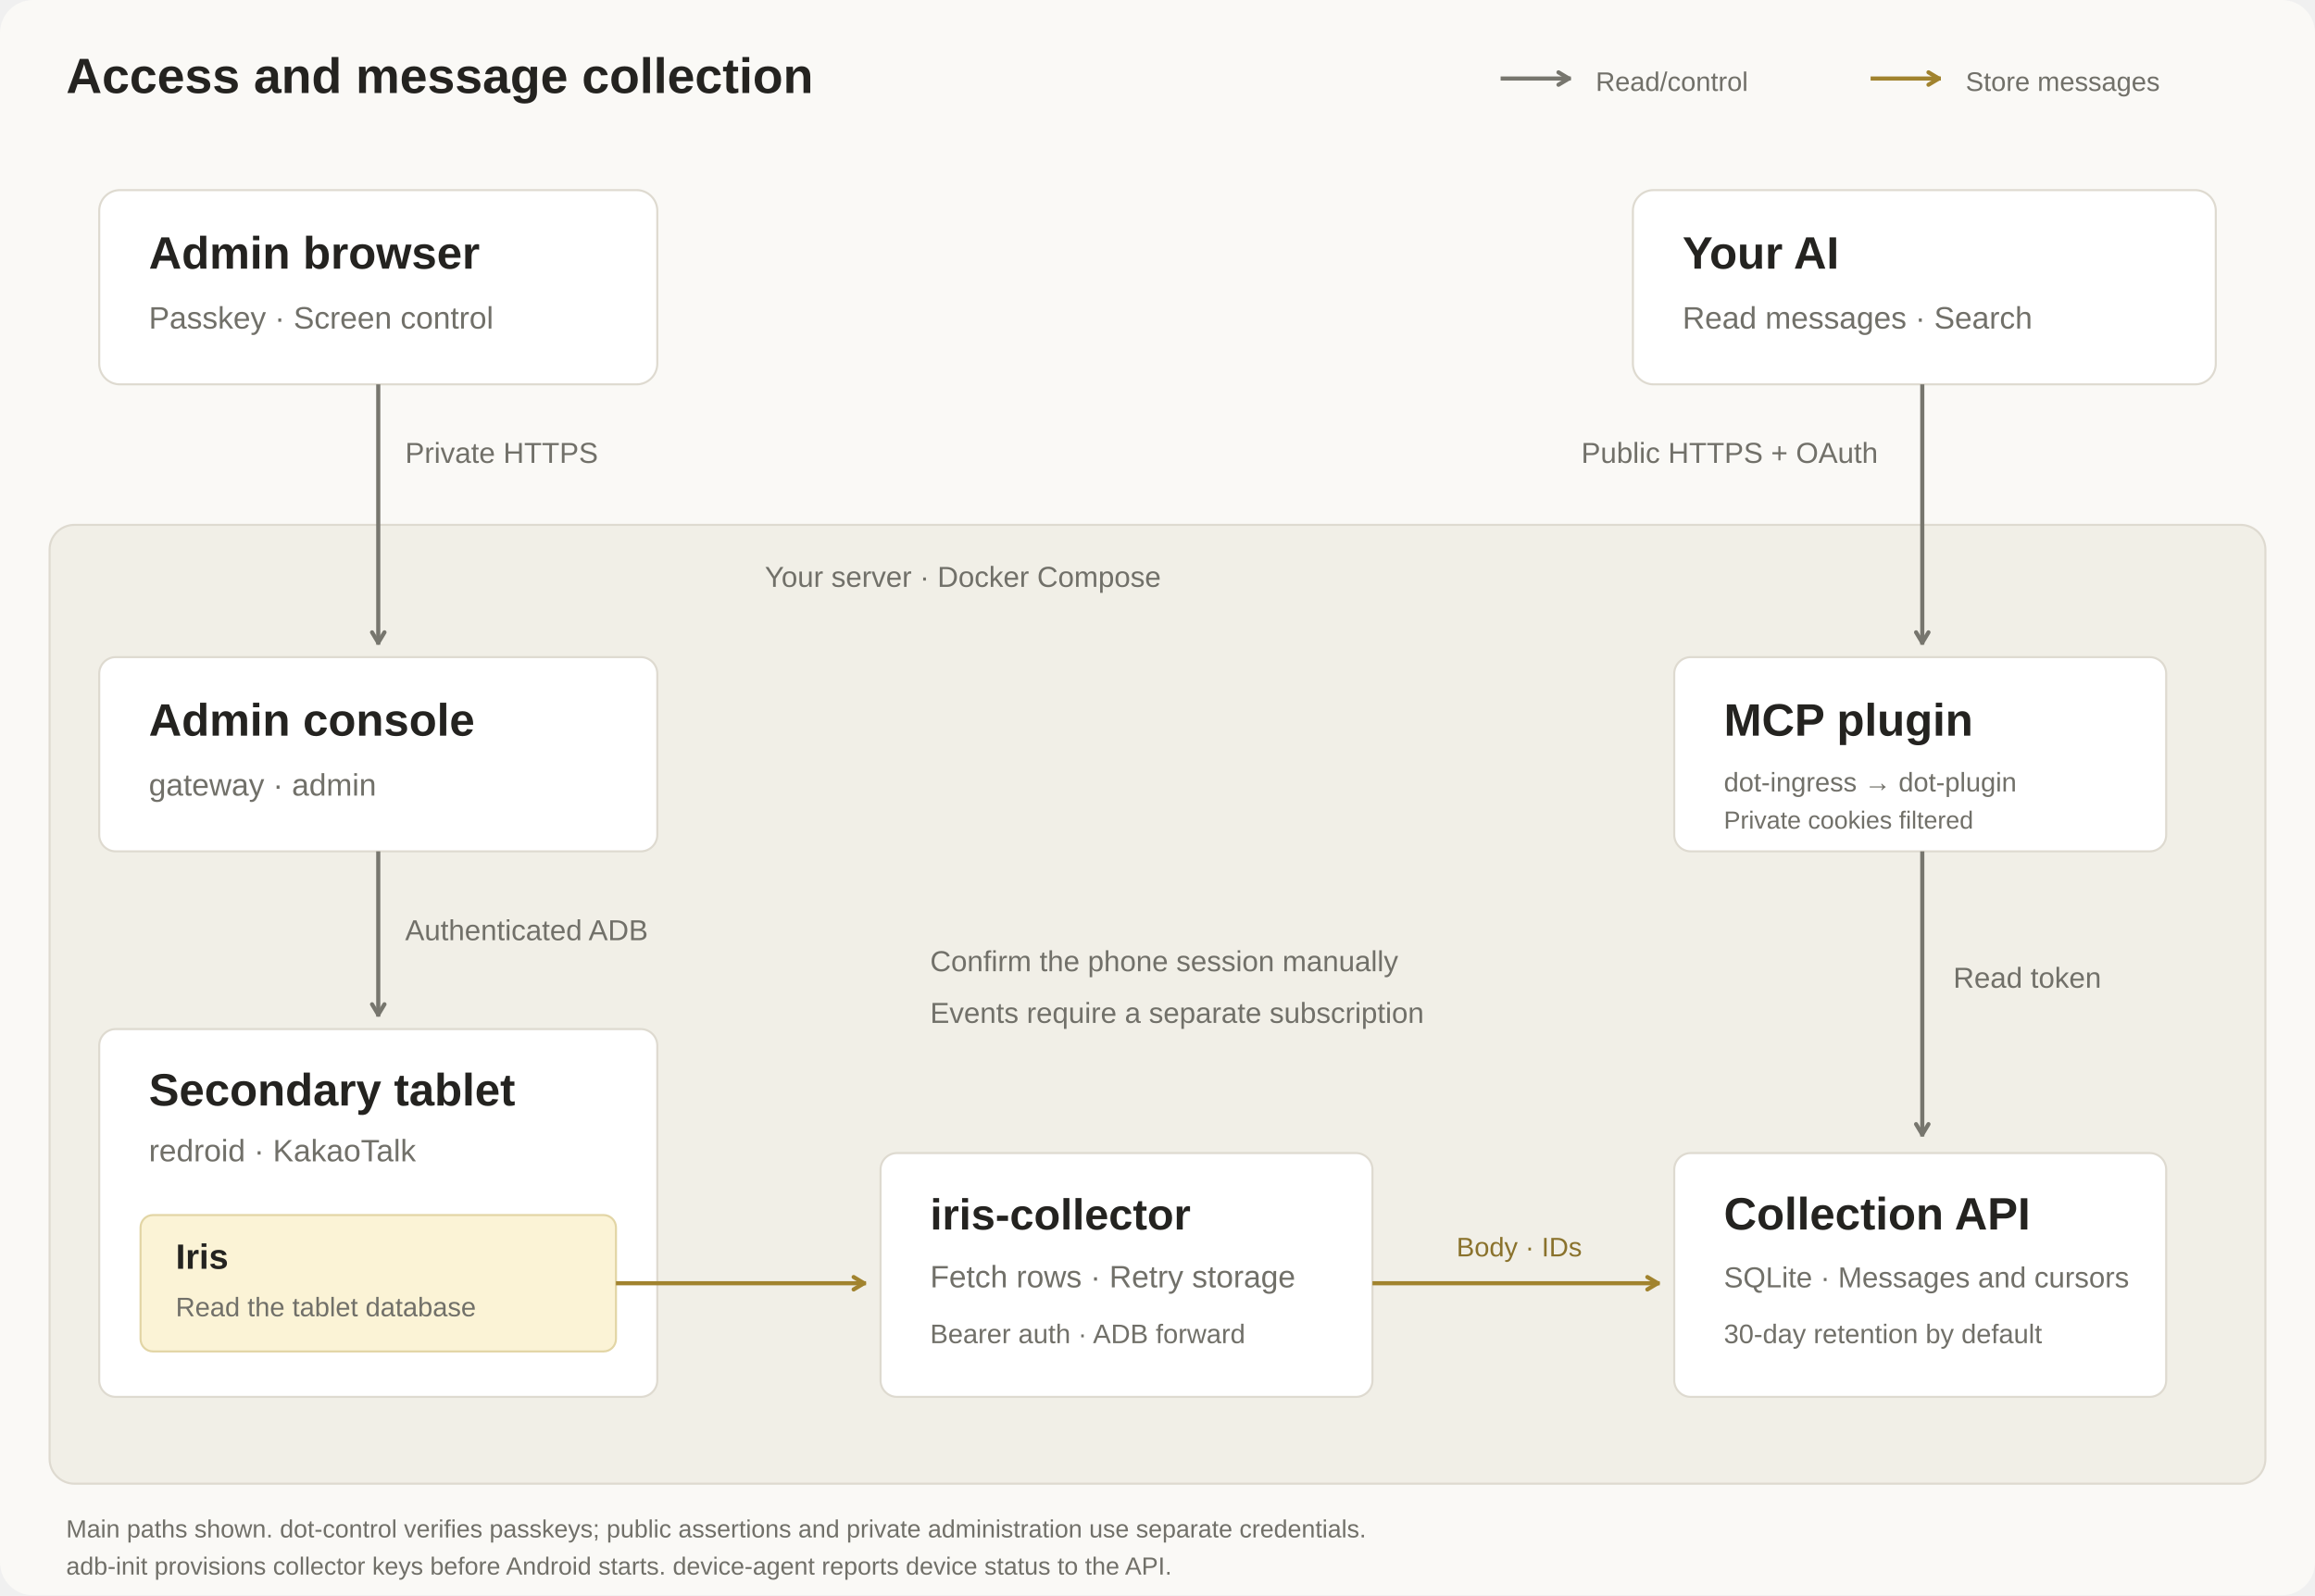
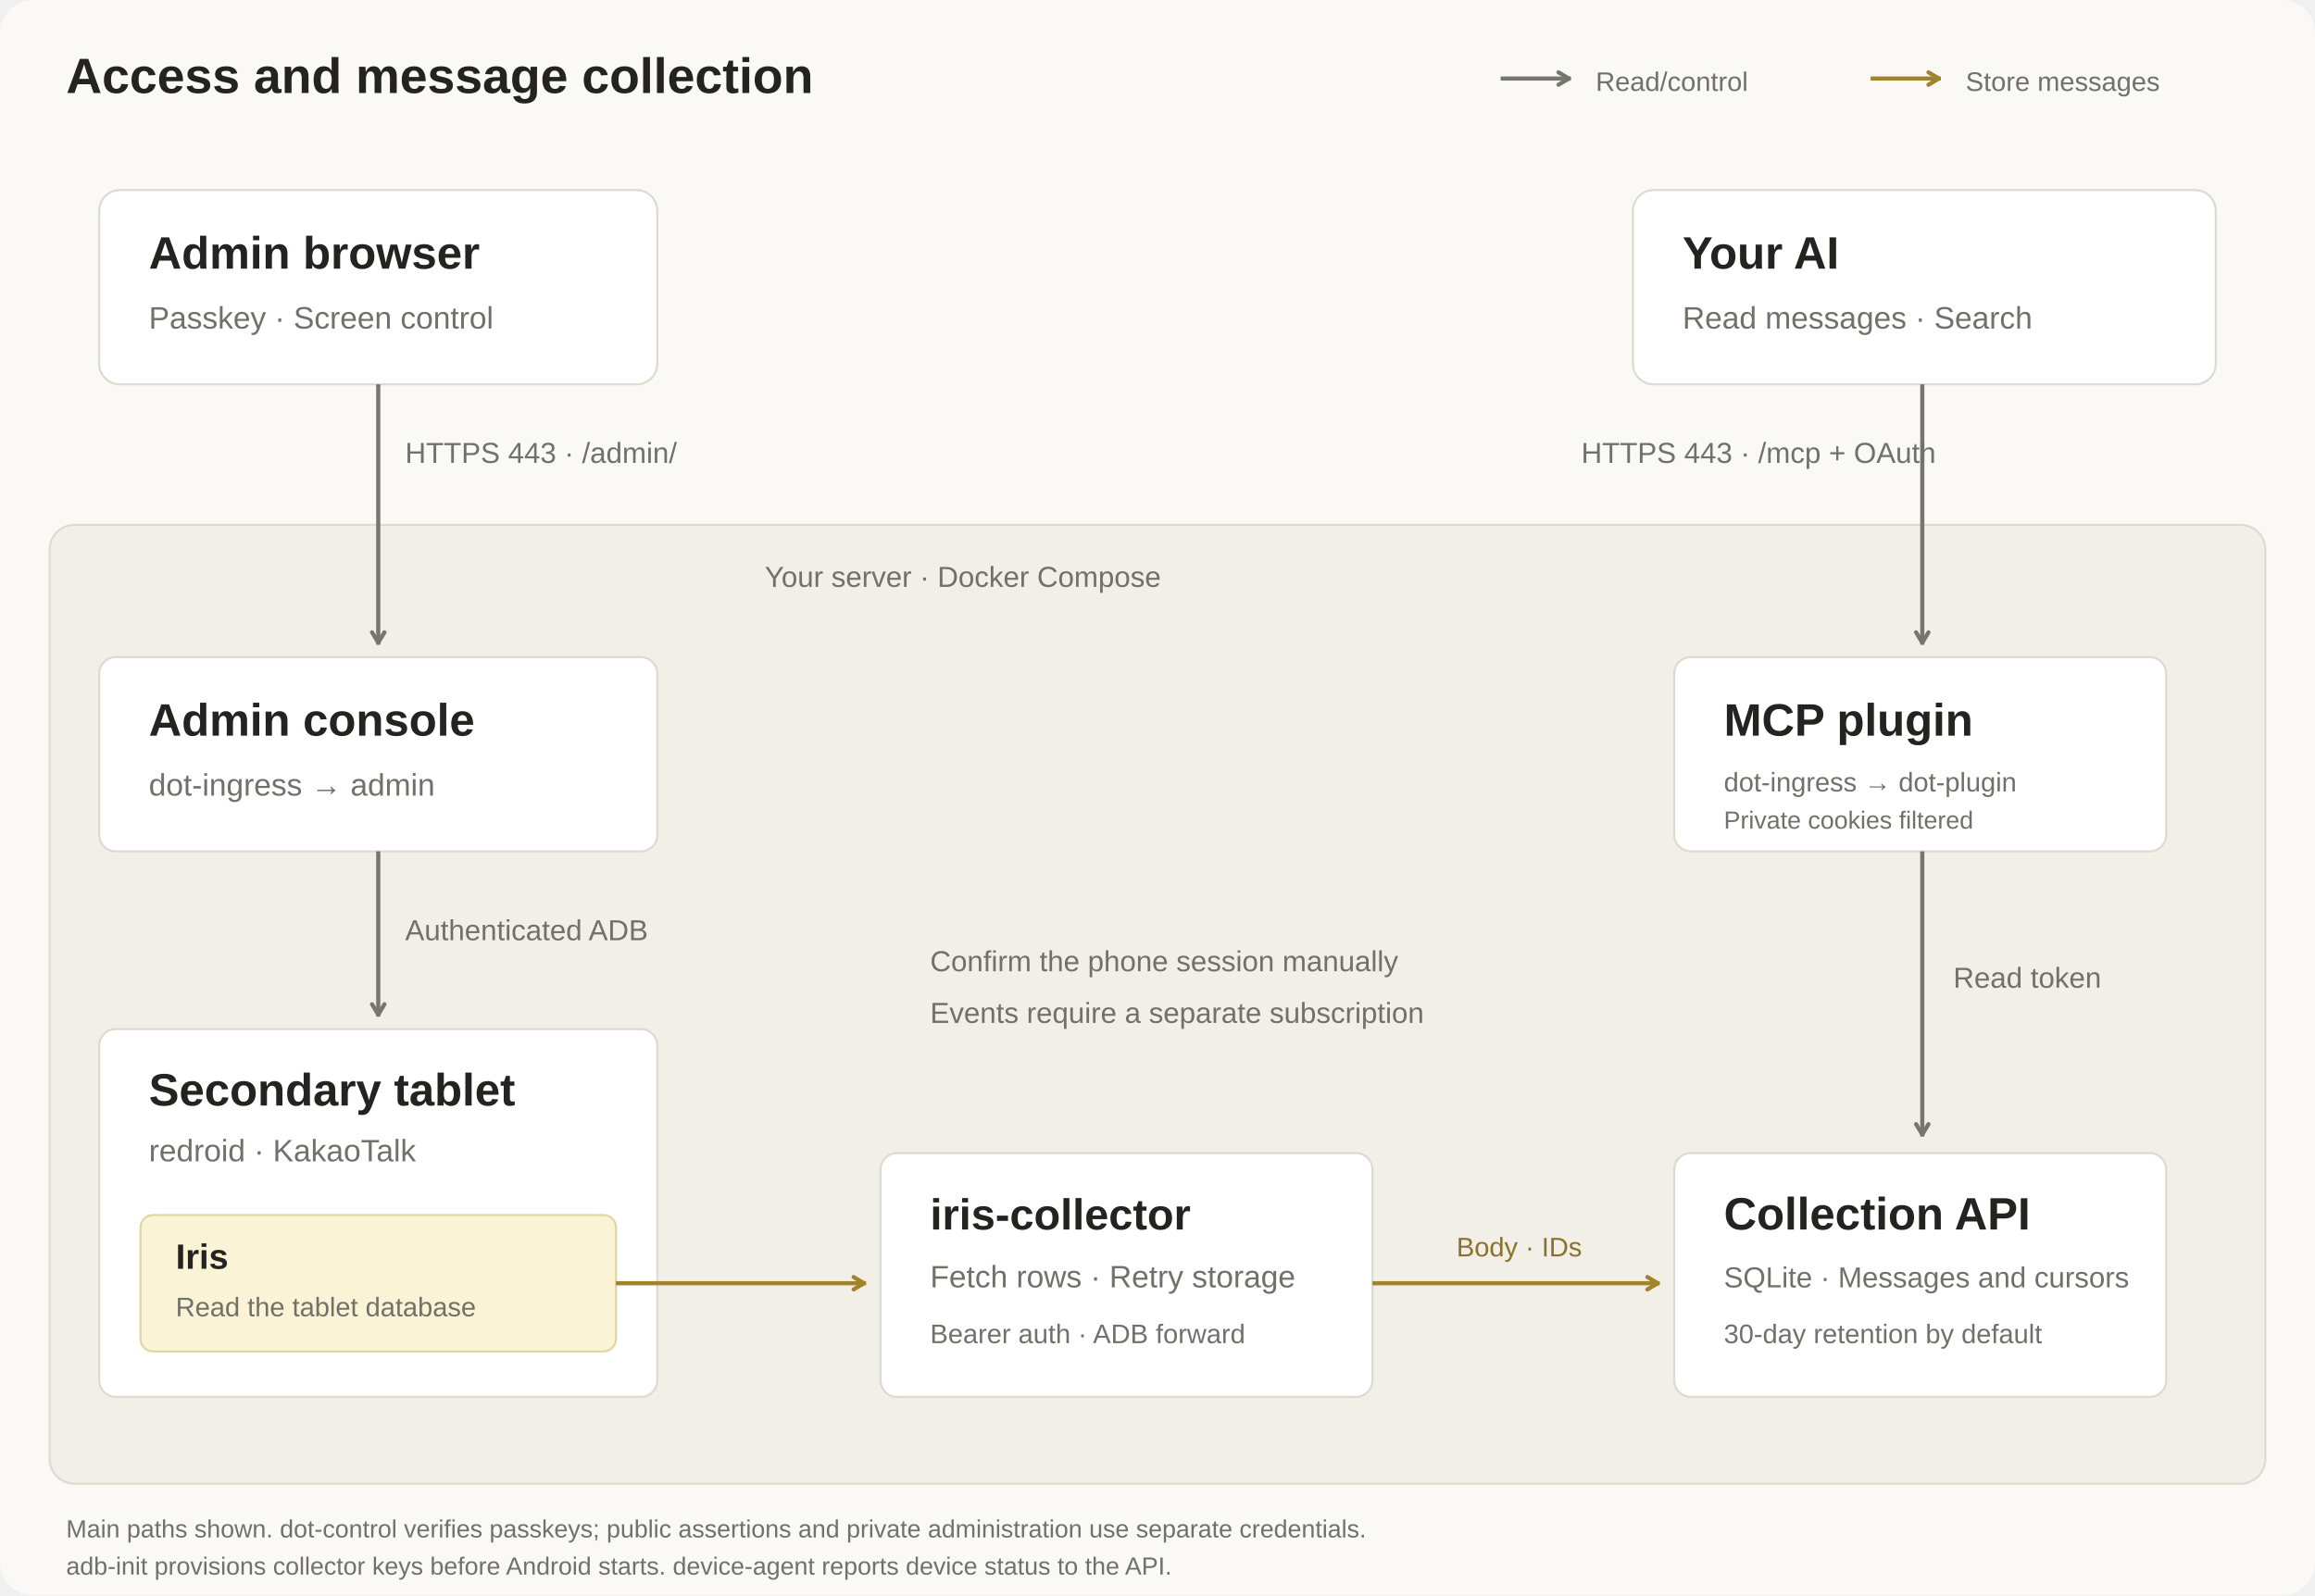
<svg xmlns="http://www.w3.org/2000/svg" width="1120" height="772" viewBox="0 0 1120 772" role="img" aria-labelledby="title desc">
  <defs>
    <marker id="request" markerWidth="10" markerHeight="10" refX="8" refY="5" orient="auto" markerUnits="userSpaceOnUse">
      <path d="m2 2 5 3-5 3" fill="none" stroke="#77766e" stroke-width="2" stroke-linecap="round" stroke-linejoin="round" />
    </marker>
    <marker id="data" markerWidth="10" markerHeight="10" refX="8" refY="5" orient="auto" markerUnits="userSpaceOnUse">
      <path d="m2 2 5 3-5 3" fill="none" stroke="#a1832e" stroke-width="2" stroke-linecap="round" stroke-linejoin="round" />
    </marker>
  </defs>
  <rect width="1120" height="772" rx="16" fill="#faf9f6" />
  <g font-family="-apple-system,BlinkMacSystemFont,'Segoe UI',Arial,sans-serif" fill="#242320">
    <text x="32" y="45" font-size="24" font-weight="650">Access and message collection</text>
    <path d="M726 38h34" stroke="#77766e" stroke-width="2" marker-end="url(#request)" />
    <text x="772" y="44" font-size="13" fill="#717069">Read/control</text>
    <path d="M905 38h34" stroke="#a1832e" stroke-width="2" marker-end="url(#data)" />
    <text x="951" y="44" font-size="13" fill="#717069">Store messages</text>
    <rect x="48" y="92" width="270" height="94" rx="10" fill="#fff" stroke="#dedad0" />
    <text x="72" y="130" font-size="22" font-weight="600">Admin browser</text>
    <text x="72" y="159" font-size="15" fill="#717069">Passkey · Screen control</text>
    <rect x="790" y="92" width="282" height="94" rx="10" fill="#fff" stroke="#dedad0" />
    <text x="814" y="130" font-size="22" font-weight="600">Your AI</text>
    <text x="814" y="159" font-size="15" fill="#717069">Read messages · Search</text>
    <rect x="24" y="254" width="1072" height="464" rx="12" fill="#f1efe7" stroke="#dedad0" />
    <text x="370" y="284" font-size="14" fill="#717069">Your server · Docker Compose</text>
    <path d="M183 186v126" fill="none" stroke="#77766e" stroke-width="2" marker-end="url(#request)" />
-     <text x="196" y="224" font-size="14" fill="#717069">Private HTTPS</text>
+     <text x="196" y="224" font-size="14" fill="#717069">HTTPS 443 · /admin/</text>
    <path d="M930 186v126" fill="none" stroke="#77766e" stroke-width="2" marker-end="url(#request)" />
-     <text x="765" y="224" font-size="14" fill="#717069">Public HTTPS + OAuth</text>
+     <text x="765" y="224" font-size="14" fill="#717069">HTTPS 443 · /mcp + OAuth</text>
    <rect x="48" y="318" width="270" height="94" rx="8" fill="#fff" stroke="#dedad0" />
    <text x="72" y="356" font-size="22" font-weight="600">Admin console</text>
-     <text x="72" y="385" font-size="15" fill="#717069">gateway · admin</text>
+     <text x="72" y="385" font-size="15" fill="#717069">dot-ingress → admin</text>
    <rect x="810" y="318" width="238" height="94" rx="8" fill="#fff" stroke="#dedad0" />
    <text x="834" y="356" font-size="22" font-weight="600">MCP plugin</text>
    <text x="834" y="383" font-size="13" fill="#717069">dot-ingress → dot-plugin</text>
    <text x="834" y="401" font-size="12" fill="#717069">Private cookies filtered</text>
    <path d="M183 412v80" fill="none" stroke="#77766e" stroke-width="2" marker-end="url(#request)" />
    <text x="196" y="455" font-size="14" fill="#717069">Authenticated ADB</text>
    <path d="M930 412v138" fill="none" stroke="#77766e" stroke-width="2" marker-end="url(#request)" />
    <text x="945" y="478" font-size="14" fill="#717069">Read token</text>
    <rect x="48" y="498" width="270" height="178" rx="8" fill="#fff" stroke="#dedad0" />
    <text x="72" y="535" font-size="22" font-weight="600">Secondary tablet</text>
    <text x="72" y="562" font-size="15" fill="#717069">redroid · KakaoTalk</text>
    <rect x="68" y="588" width="230" height="66" rx="6" fill="#fbf3d6" stroke="#e2d5a5" />
    <text x="85" y="614" font-size="17" font-weight="600">Iris</text>
    <text x="85" y="637" font-size="13" fill="#717069">Read the tablet database</text>
    <rect x="426" y="558" width="238" height="118" rx="8" fill="#fff" stroke="#dedad0" />
    <text x="450" y="595" font-size="21" font-weight="600">iris-collector</text>
    <text x="450" y="623" font-size="15" fill="#717069">Fetch rows · Retry storage</text>
    <text x="450" y="650" font-size="13" fill="#717069">Bearer auth · ADB forward</text>
    <rect x="810" y="558" width="238" height="118" rx="8" fill="#fff" stroke="#dedad0" />
    <text x="834" y="595" font-size="22" font-weight="600">Collection API</text>
    <text x="834" y="623" font-size="14" fill="#717069">SQLite · Messages and cursors</text>
    <text x="834" y="650" font-size="13" fill="#717069">30-day retention by default</text>
    <path d="M298 621h121" fill="none" stroke="#a1832e" stroke-width="2" marker-end="url(#data)" />
    <path d="M664 621h139" fill="none" stroke="#a1832e" stroke-width="2" marker-end="url(#data)" />
    <text x="735" y="608" text-anchor="middle" font-size="13" fill="#8a722c">Body · IDs</text>
    <text x="450" y="470" font-size="14" fill="#717069">Confirm the phone session manually</text>
    <text x="450" y="495" font-size="14" fill="#717069">Events require a separate subscription</text>
    <text x="32" y="744" font-size="12" fill="#717069">Main paths shown. dot-control verifies passkeys; public assertions and private administration use separate credentials.</text>
    <text x="32" y="762" font-size="12" fill="#717069">adb-init provisions collector keys before Android starts. device-agent reports device status to the API.</text>
  </g>
</svg>
